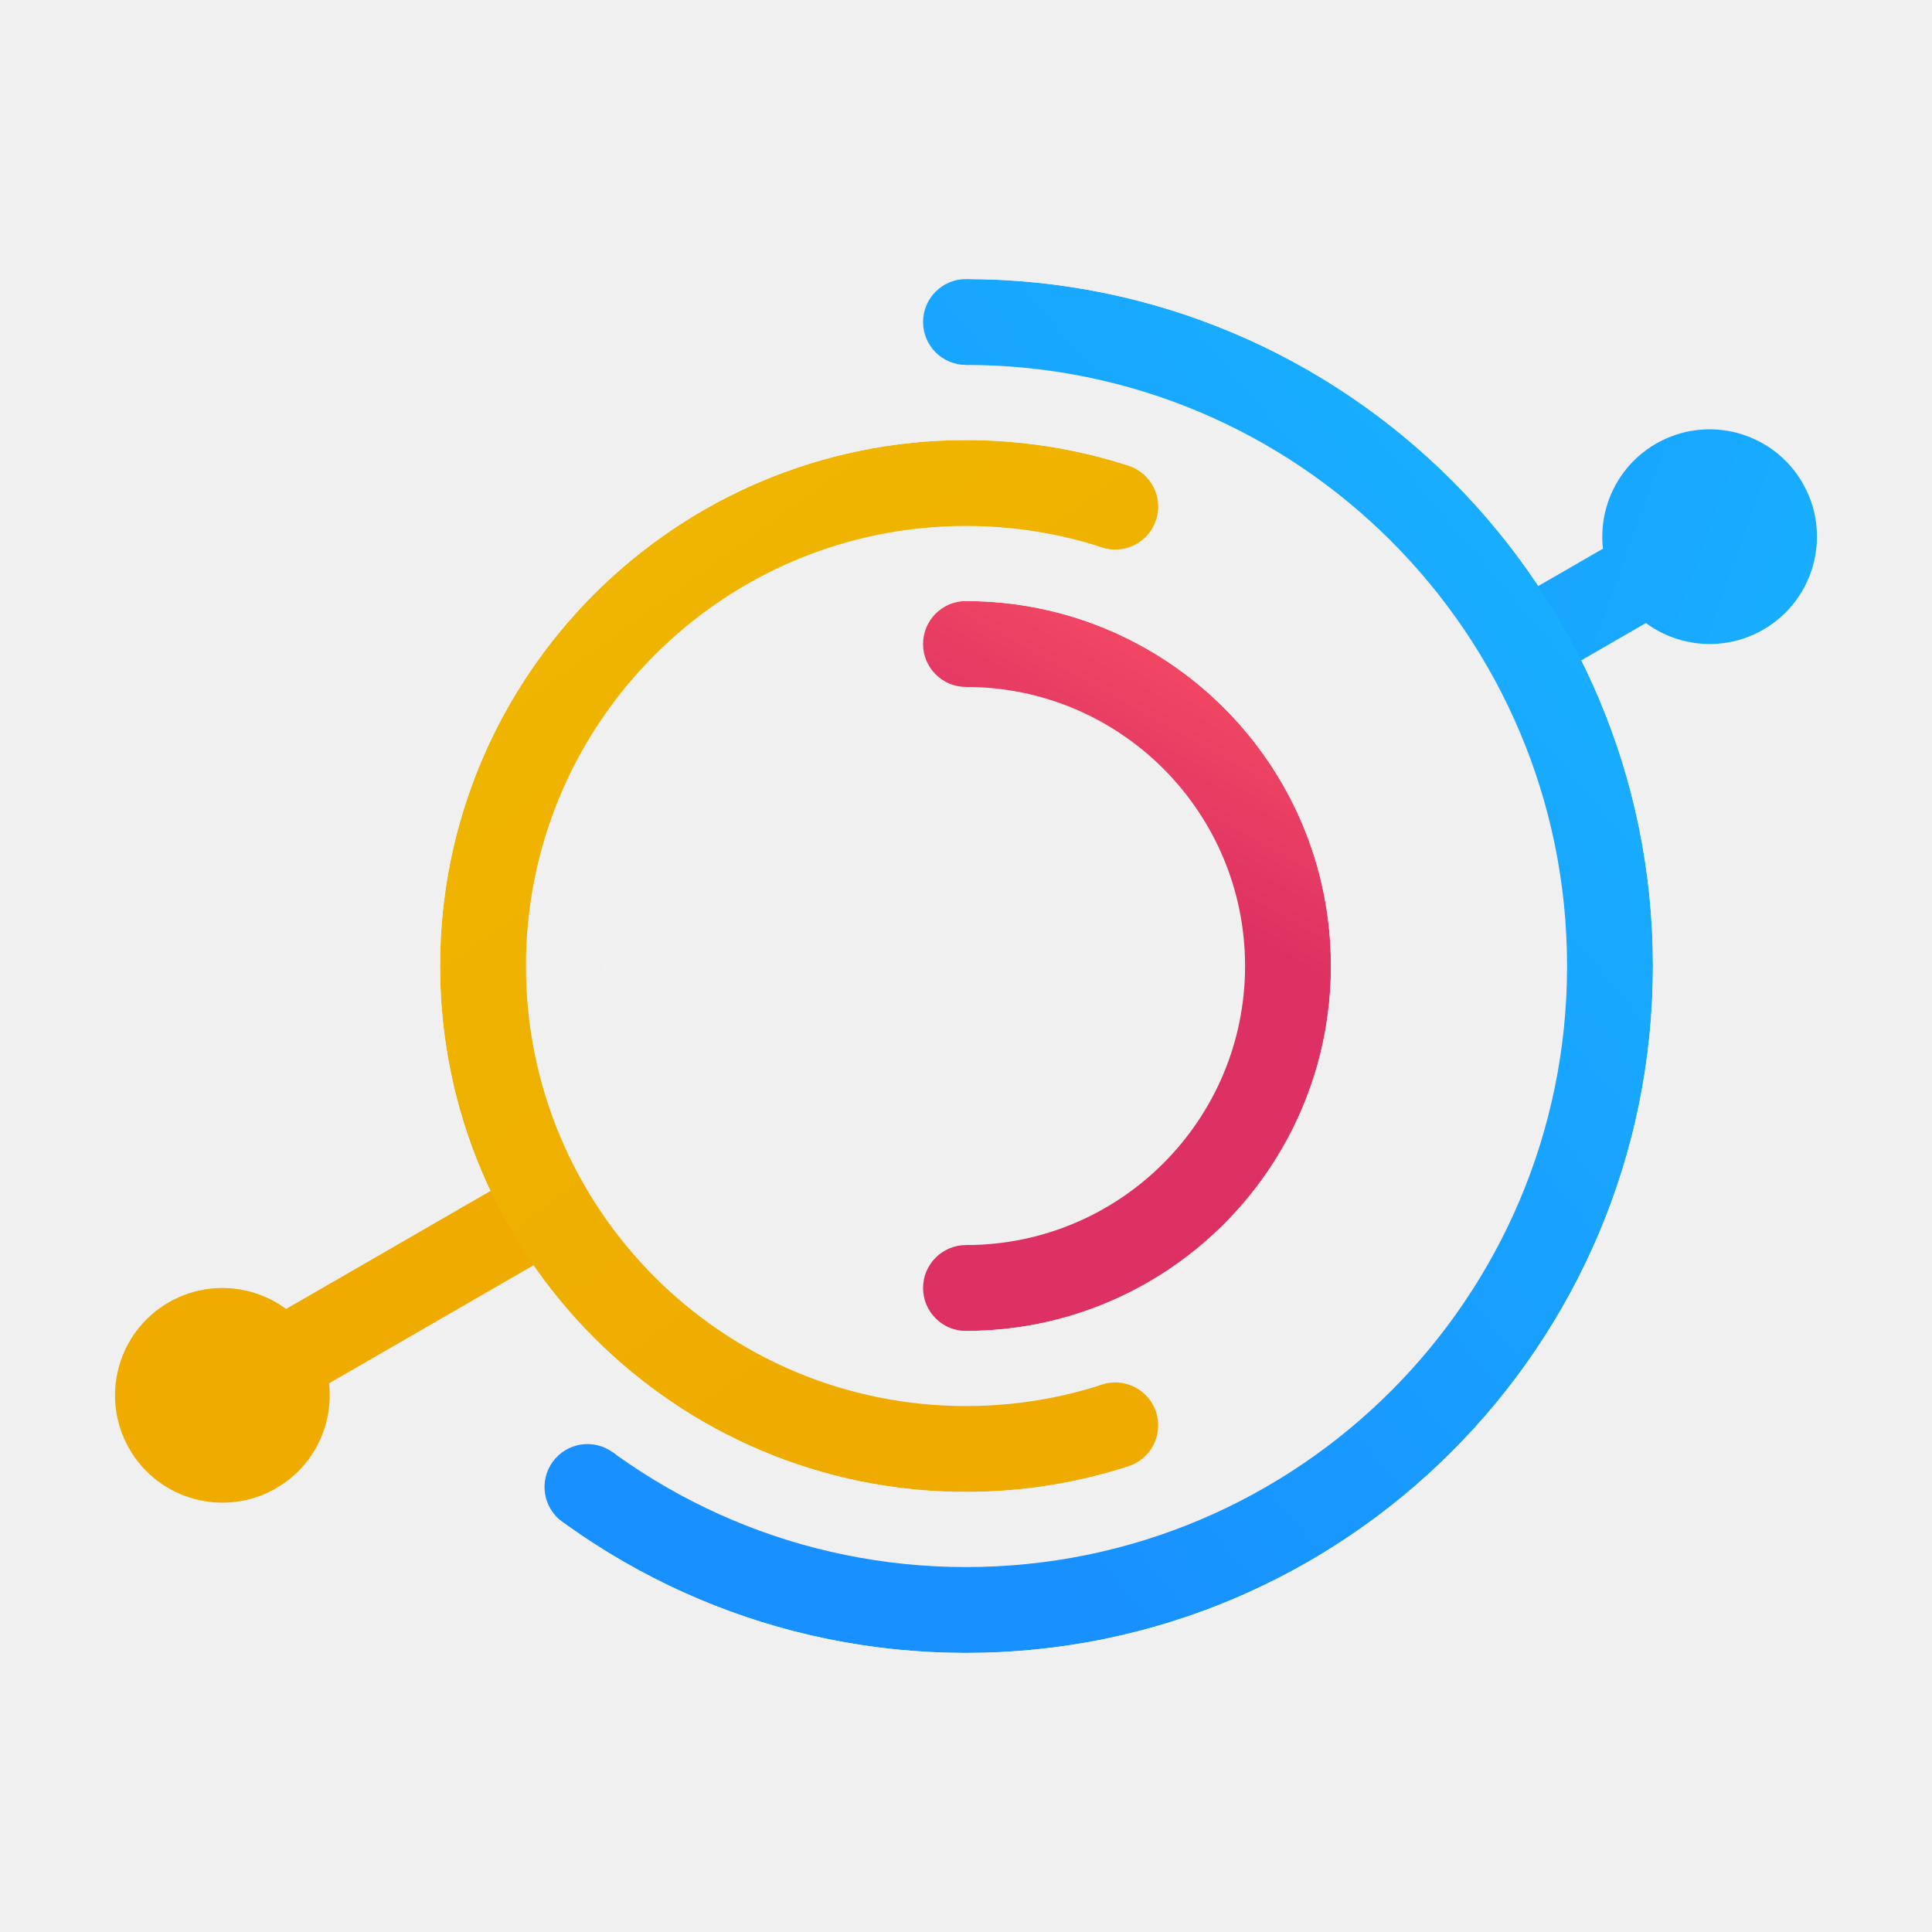
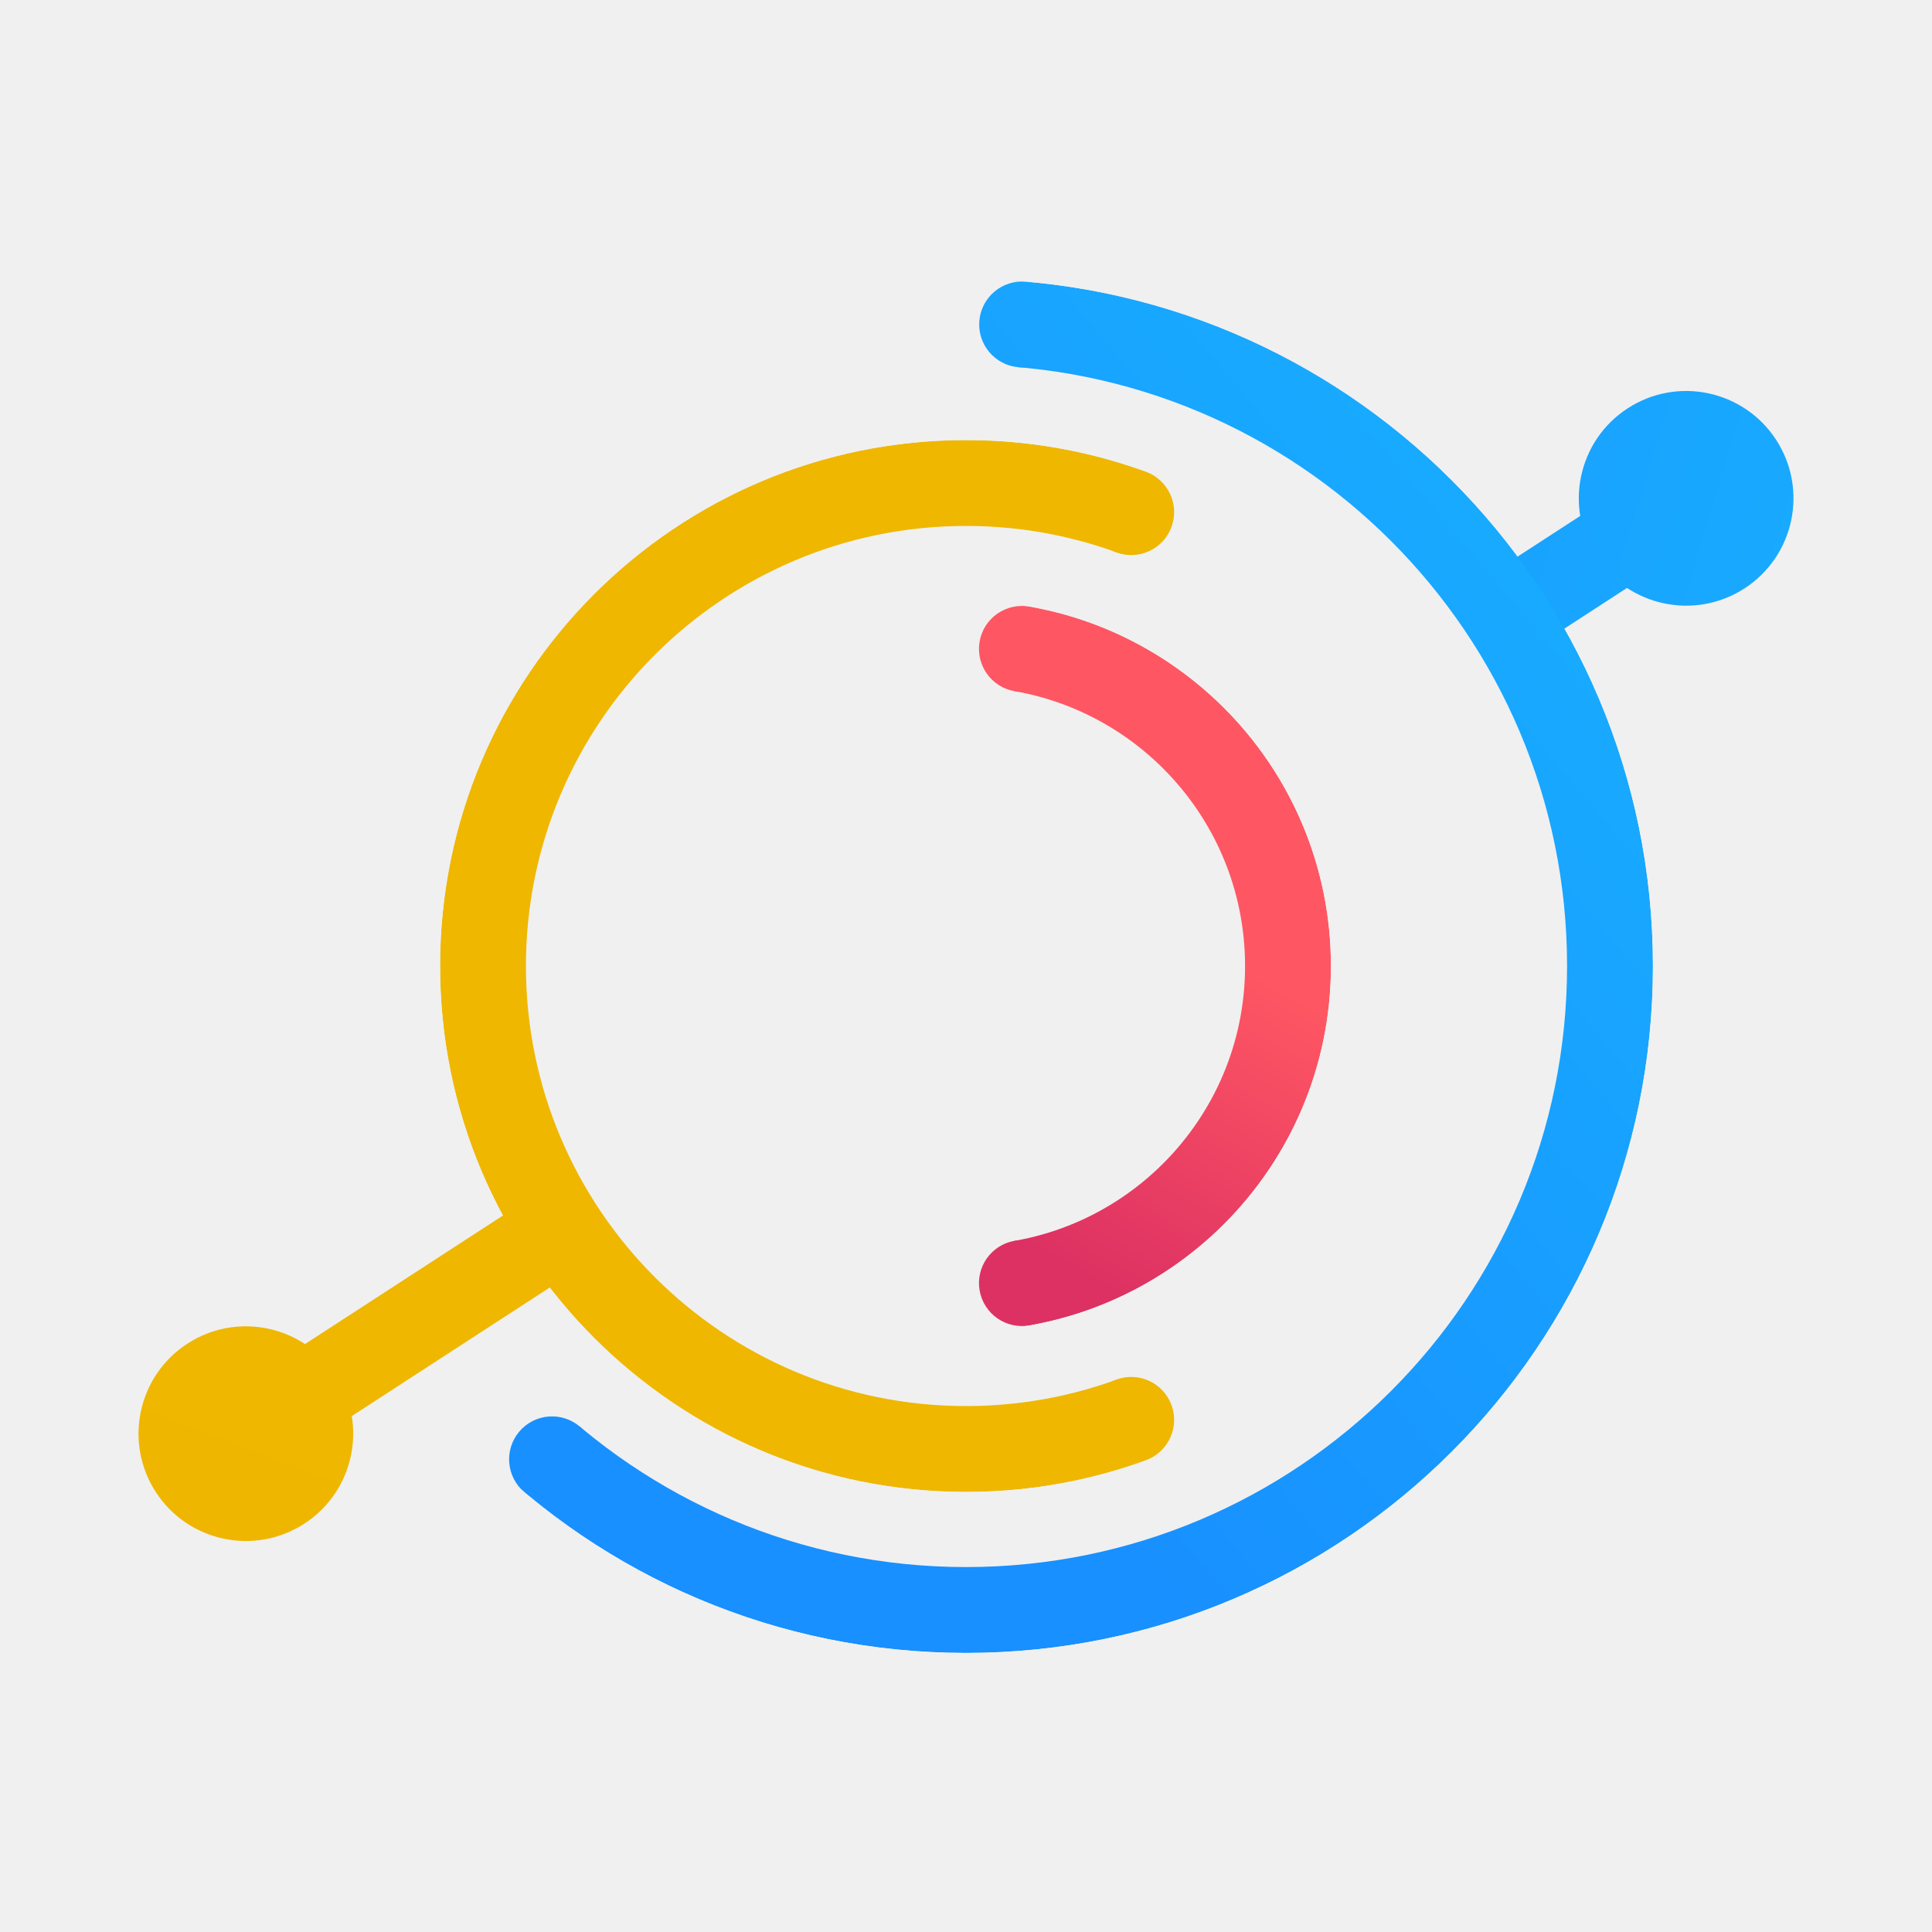
<svg xmlns="http://www.w3.org/2000/svg" id="datahub-logo-color-loading_satellite" viewBox="0 0 180 180" shape-rendering="geometricPrecision" text-rendering="geometricPrecision">
  <defs>
    <linearGradient id="red_gradient" x1="83.06" y1="68.88" x2="98.74" y2="40.67" gradientUnits="userSpaceOnUse">
      <stop offset="0" stop-color="#dd3163" />
      <stop offset="1" stop-color="#ff5663" />
    </linearGradient>
    <linearGradient id="yellow_gradient" x1="91.08" y1="126.64" x2="35.79" y2="50.66" gradientUnits="userSpaceOnUse">
      <stop offset="0" stop-color="#efab00" />
      <stop offset="1" stop-color="#efb700" />
    </linearGradient>
    <linearGradient id="blue_gradient" x1="50.22" y1="96.82" x2="144.42" y2="17.17" gradientUnits="userSpaceOnUse">
-       <stop offset="0.03" stop-color="#1890ff" />
+       <stop offset="0" stop-color="#1890ff" />
      <stop offset="1" stop-color="#18b5ff" />
    </linearGradient>
    <mask id="red_mask">
-       <circle cx="90" cy="90" r="34" fill="white" />
-       <circle cx="90" cy="90" r="26" fill="black" />
-       <rect width="34" height="68" x="56" y="56" fill="black" />
-       <circle cx="90" cy="60" r="4" fill="white" />
-       <circle cx="90" cy="120" r="4" fill="white" />
+       <circle r="34" fill="white" />
+       <circle r="26" fill="black" />
+       <rect y="-34" width="34" height="34" transform="rotate(170)" fill="black" />
+       <rect y="-34" width="34" height="34" transform="rotate(280)" fill="black" />
+       <rect y="-34" width="34" height="34" transform="rotate(225)" fill="black" />
+       <g id="red_mask_cap">
+         <circle cy="-30" r="4" transform="rotate(10)" fill="white" />
+         <circle cy="-30" r="4" transform="rotate(170)" fill="white" />
+       </g>
    </mask>
    <mask id="yellow_mask">
-       <circle cx="90" cy="90" r="49" fill="white" />
-       <circle cx="90" cy="90" r="41" fill="black" />
-       <rect width="49" height="49" x="90" y="41" transform="rotate(18 90 90)" fill="black" />
-       <rect width="49" height="49" x="90" y="41" transform="rotate(72 90 90)" fill="black" />
-       <circle cx="90" cy="45" r="4" transform="rotate(18 90 90)" fill="white" />
-       <circle cx="90" cy="45" r="4" transform="rotate(162 90 90)" fill="white" />
+       <circle r="49" fill="white" />
+       <circle r="41" fill="black" />
+       <rect y="-49" width="49" height="49" transform="rotate(20)" fill="black" />
+       <rect y="-49" width="49" height="49" transform="rotate(70)" fill="black" />
+       <circle cy="-45" r="4" transform="rotate(20)" fill="white" />
+       <circle cy="-45" r="4" transform="rotate(160)" fill="white" />
    </mask>
    <mask id="blue_mask">
-       <circle cx="90" cy="90" r="64" fill="white" />
-       <circle cx="90" cy="90" r="56" fill="black" />
-       <rect width="64" height="64" x="90" y="26" transform="rotate(270 90 90)" fill="black" />
-       <rect width="64" height="64" x="90" y="26" transform="rotate(216 90 90)" fill="black" />
-       <circle cx="90" cy="30" r="4" fill="white" />
-       <circle cx="90" cy="30" r="4" transform="rotate(216 90 90)" fill="white" />
+       <circle r="64" fill="white" />
+       <circle r="56" fill="black" />
+       <rect y="-64" width="64" height="64" transform="rotate(275)" fill="black" />
+       <rect y="-64" width="64" height="64" transform="rotate(220)" fill="black" />
+       <circle cy="-60" r="4" transform="rotate(5)" fill="white" />
+       <circle cy="-60" r="4" transform="rotate(220)" fill="white" />
    </mask>
  </defs>
-   <g id="red" fill="url(#red_gradient)">
-     <circle id="red_arc" cx="90" cy="90" r="34" mask="url(#red_mask)" />
-     <animateTransform attributeName="transform" type="rotate" from="0 90 90" to="360 90 90" dur="1s" repeatCount="indefinite" />
-   </g>
-   <g id="yellow" fill="url(#yellow_gradient)">
-     <rect id="yellow_joint" width="8" height="35" x="86" y="135" transform="rotate(60 90 90)" />
-     <circle id="yellow_arc" cx="90" cy="90" r="49" mask="url(#yellow_mask)" />
-     <circle id="yellow_satellite" cx="90" cy="170" r="10" transform="rotate(60 90 90)">
-       <animateTransform attributeName="transform" type="rotate" dur="4s" fill="freeze" values="420 90 90;420 90 90; 60 90 90" keyTimes="0; 0.1; 1" calcMode="spline" keySplines="0.25 0.1 0.25 1.0; 0.25 0.1 0.25 1.0" repeatCount="indefinite" />
-     </circle>
-     <circle cx="90" cy="170" r="4" transform="rotate(60 90 90)" />
-   </g>
-   <g id="blue" fill="url(#blue_gradient)">
-     <rect id="blue_joint" width="8" height="20" x="86" y="10" transform="rotate(60 90 90)" />
-     <circle cx="90" cy="90" r="64" mask="url(#blue_mask)" />
-     <circle id="blue_satellite" cx="90" cy="10" r="10" transform="rotate(60 90 90)">
-       <animateTransform attributeName="transform" type="rotate" dur="4s" fill="freeze" values="60 90 90;60 90 90; 780 90 90" keyTimes="0; 0.1; 1" calcMode="spline" keySplines="0.25 0.1 0.25 1.0; 0.25 0.1 0.25 1.0" repeatCount="indefinite" />
-     </circle>
-     <circle cx="90" cy="10" r="4" transform="rotate(60 90 90)" />
+   <g id="logo" transform="translate(90,90)">
+     <g id="red" fill="url(#red_gradient)">
+       <circle id="red_arc" r="34" mask="url(#red_mask)" />
+       <animateTransform attributeName="transform" type="rotate" from="0" to="360" dur="1s" repeatCount="indefinite" />
+     </g>
+     <g id="yellow" fill="url(#yellow_gradient)">
+       <rect id="yellow_joint" x="-4" y="45" width="8" height="35" transform="rotate(57)" />
+       <circle id="yellow_arc" r="49" mask="url(#yellow_mask)" />
+       <circle cy="80" r="4" transform="rotate(57)" />
+       <circle id="yellow_satellite" cy="80" r="10" transform="rotate(57)">
+         <animateTransform attributeName="transform" type="rotate" dur="4s" fill="freeze" values="417;417; 57" keyTimes="0; 0.1; 1" calcMode="spline" keySplines="0.25 0.1 0.25 1.0; 0.25 0.1 0.25 1.0" repeatCount="indefinite" />
+       </circle>
+     </g>
+     <g id="blue" fill="url(#blue_gradient)">
+       <rect id="blue_joint" x="-4" y="-80" width="8" height="20" transform="rotate(57)" />
+       <circle id="blue_arc" r="64" mask="url(#blue_mask)" />
+       <circle cy="-80" r="4" transform="rotate(57)" />
+       <circle id="blue_satellite" cy="-80" r="10" transform="rotate(57)">
+         <animateTransform attributeName="transform" type="rotate" dur="4s" fill="freeze" values="57;57; 777" keyTimes="0; 0.1; 1" calcMode="spline" keySplines="0.25 0.1 0.25 1.0; 0.25 0.1 0.25 1.0" repeatCount="indefinite" />
+       </circle>
+     </g>
  </g>
</svg>
